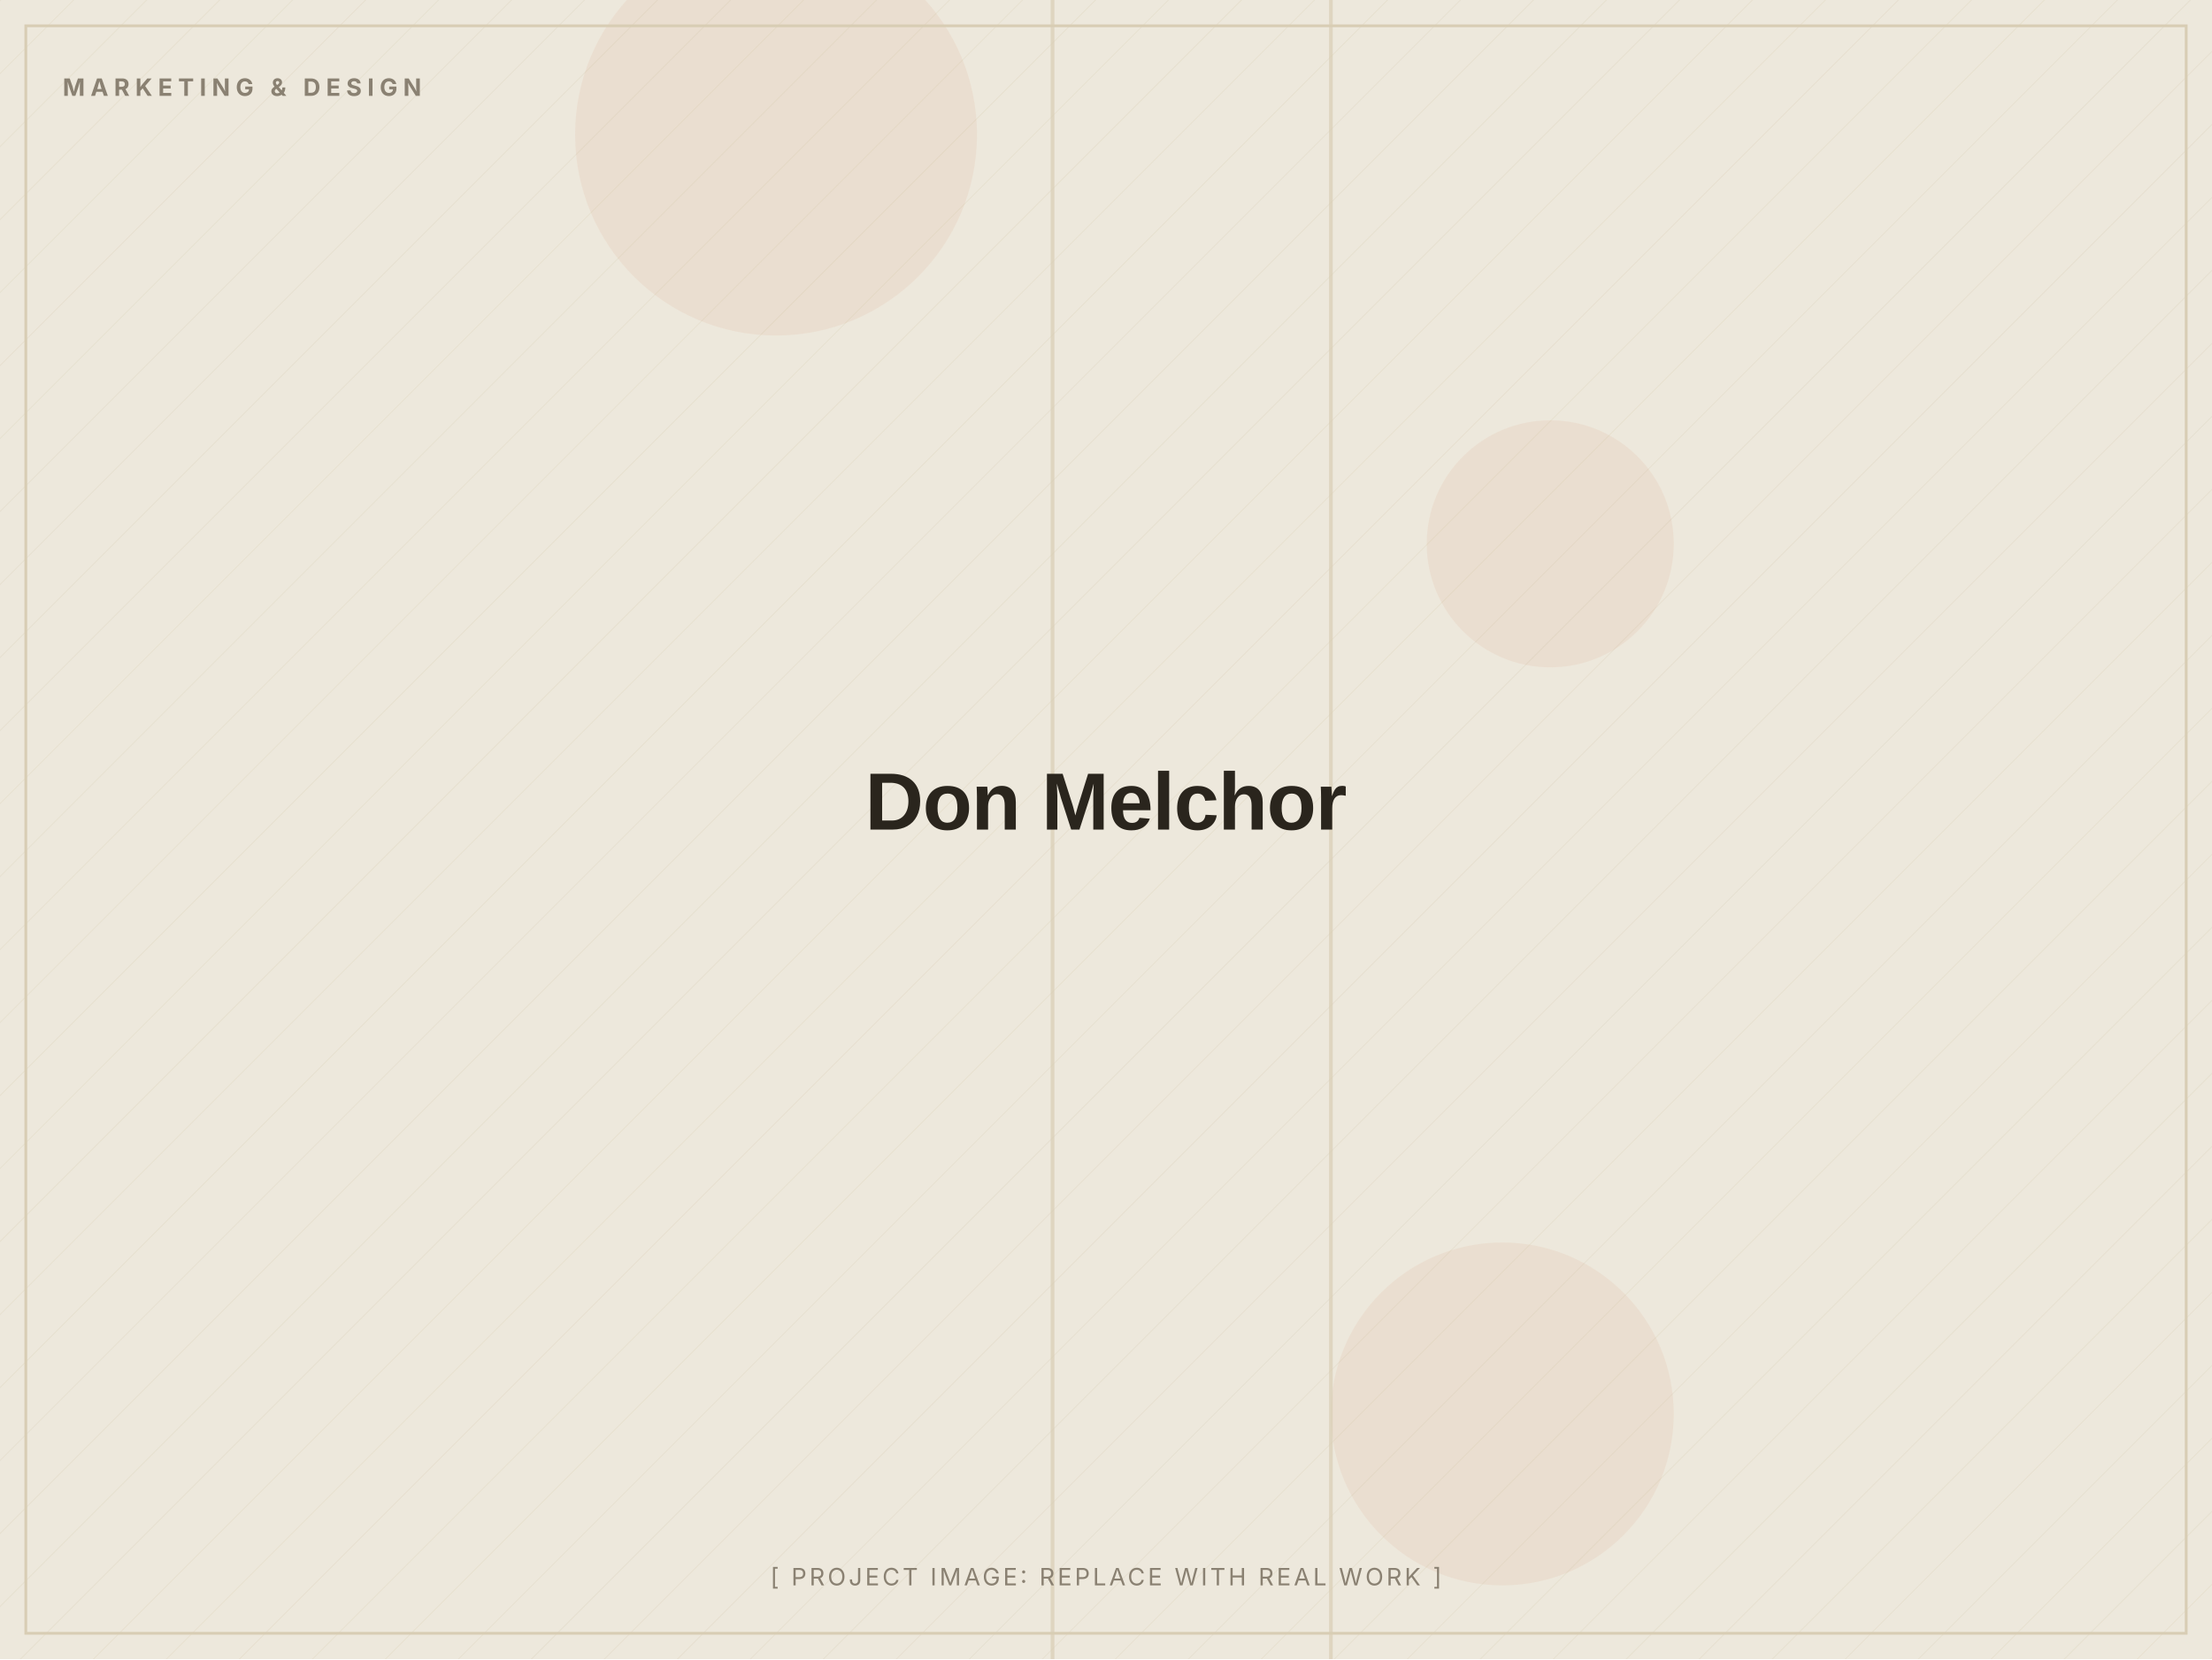
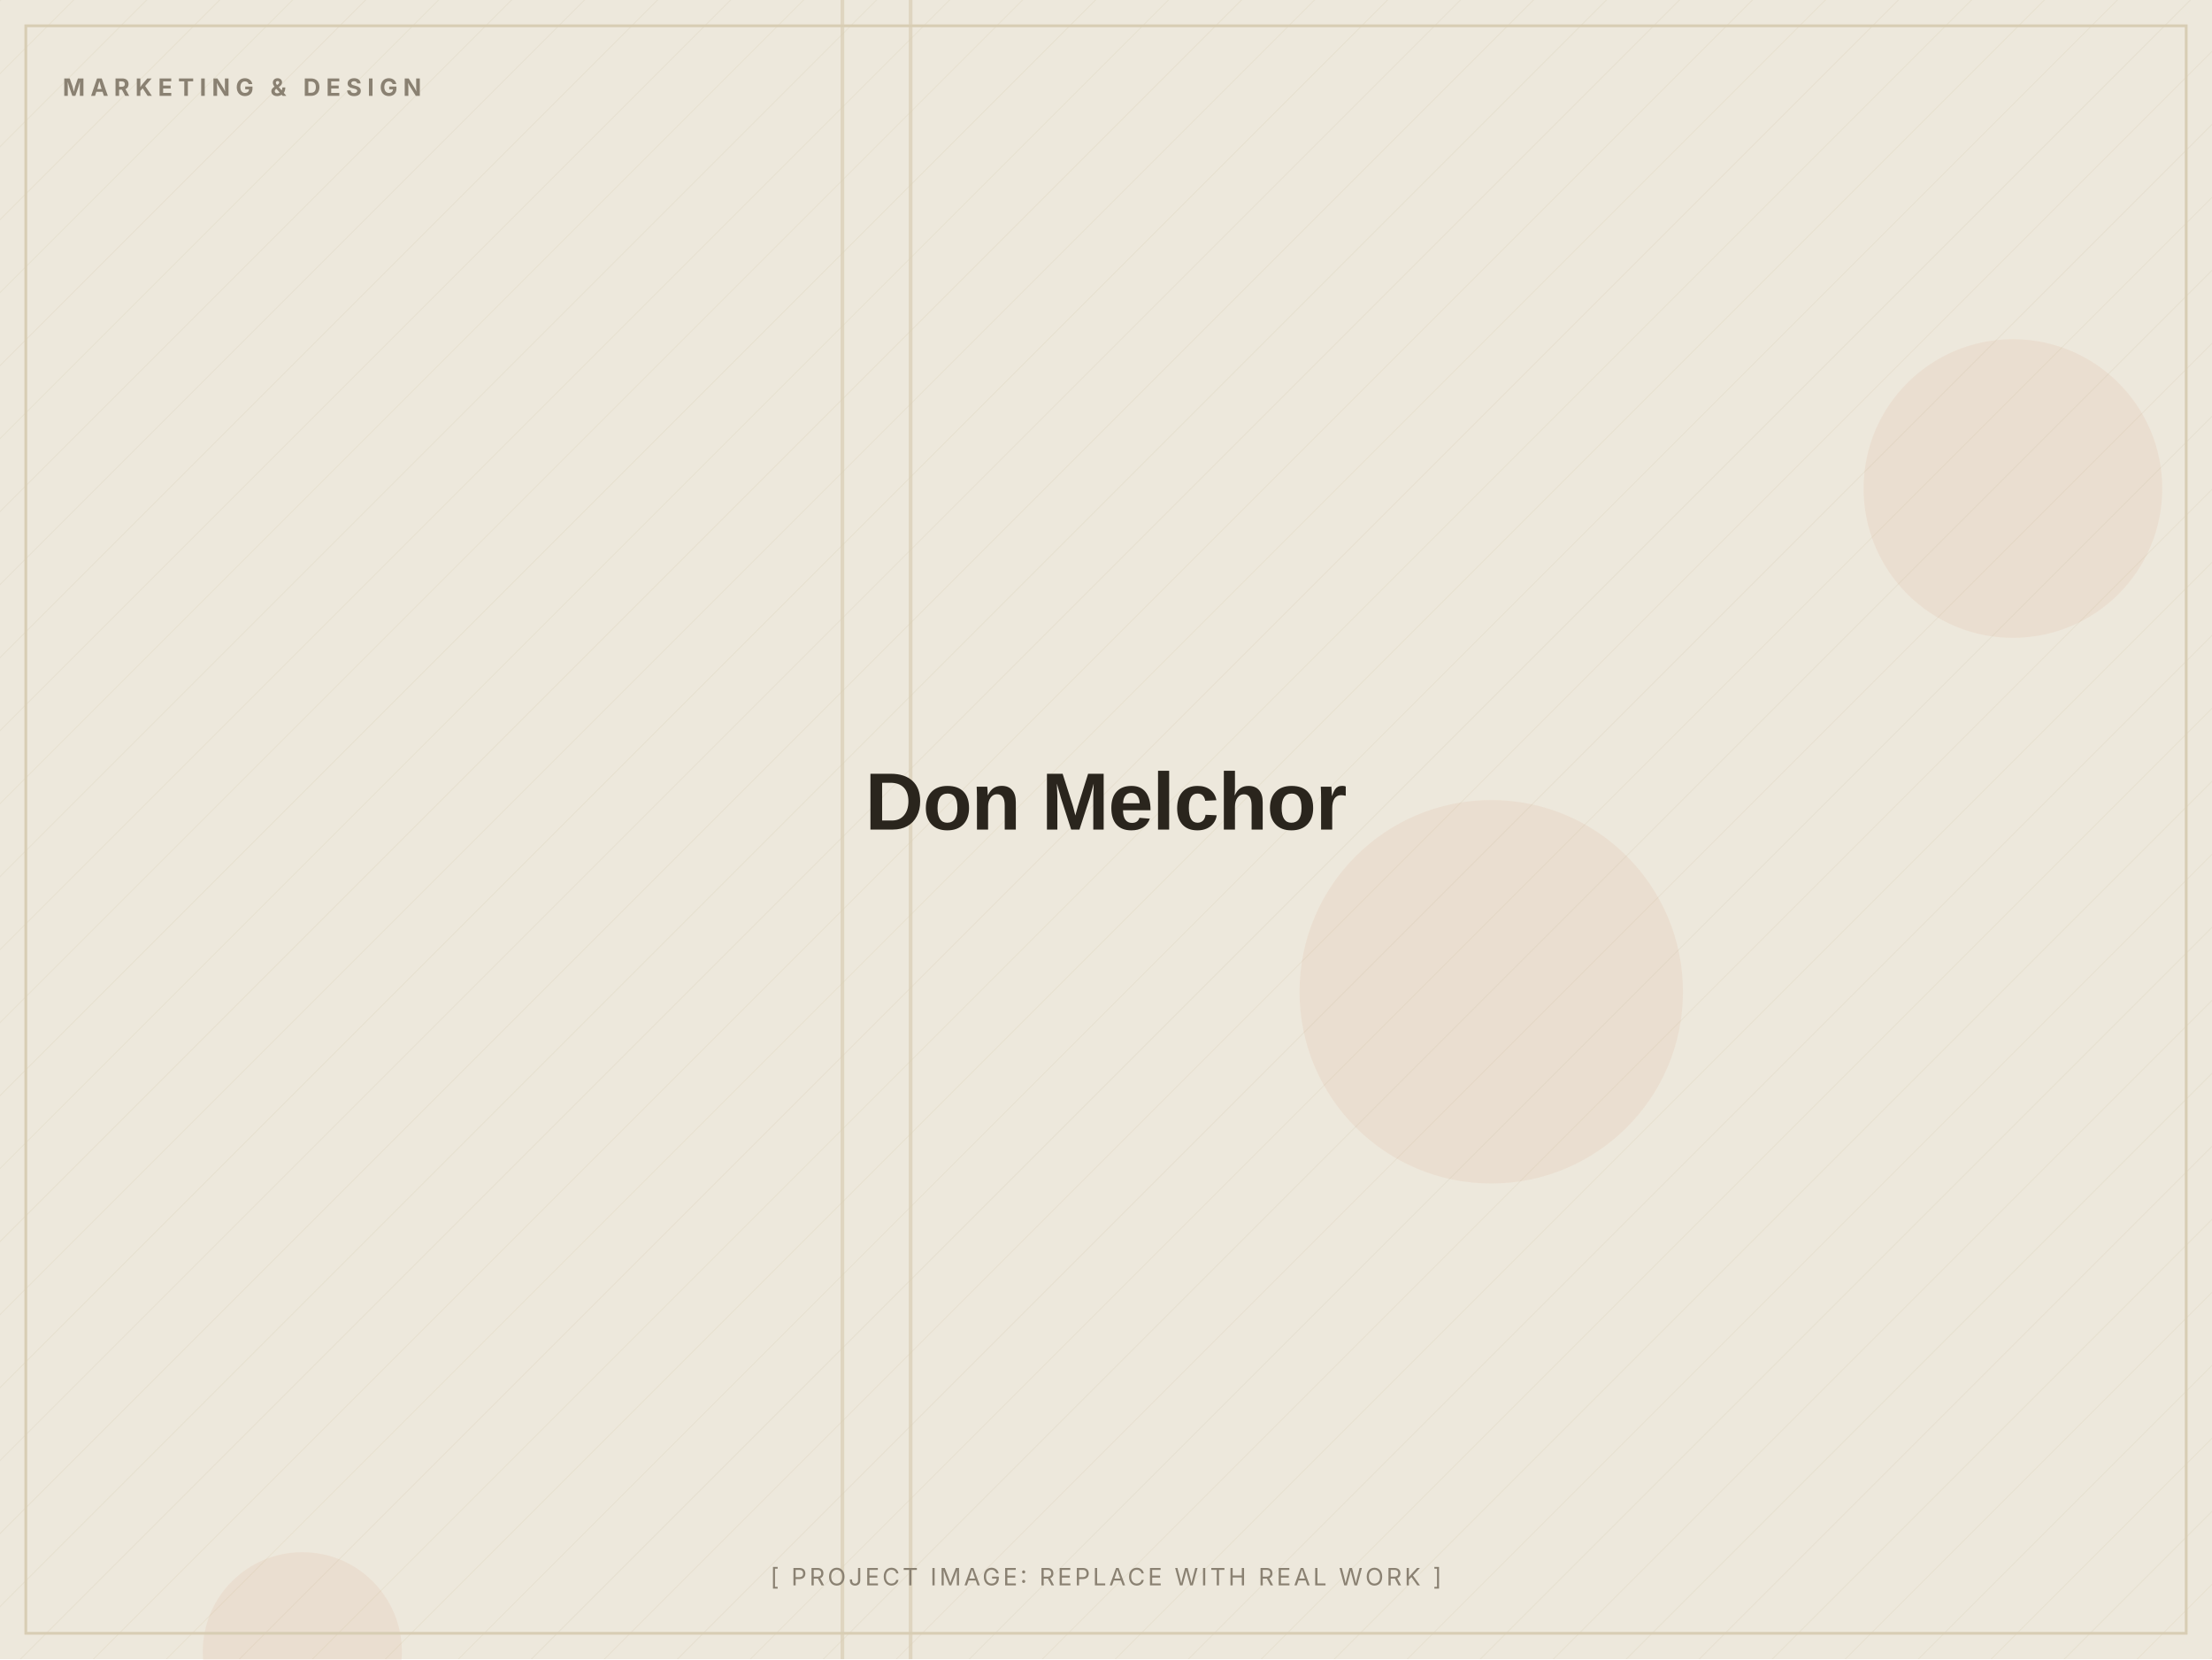
<svg xmlns="http://www.w3.org/2000/svg" width="1200" height="900" viewBox="0 0 1200 900" role="img" aria-label="Don Melchor (placeholder image)">
  <defs>
    <pattern id="d" width="28" height="28" patternUnits="userSpaceOnUse" patternTransform="rotate(45)">
      <line x1="0" y1="0" x2="0" y2="28" stroke="#D8CDB4" stroke-width="1" opacity="0.5" />
    </pattern>
  </defs>
  <rect width="1200" height="900" fill="#EDE8DC" />
  <rect width="1200" height="900" fill="url(#d)" opacity="0.55" />
-   <circle cx="841" cy="295" r="67" fill="#C2410C" opacity="0.06" />
-   <circle cx="815" cy="767" r="93" fill="#C2410C" opacity="0.06" />
-   <circle cx="421" cy="73" r="109" fill="#C2410C" opacity="0.06" />
-   <rect x="570" y="0" width="2" height="900" fill="#D8CDB4" opacity="0.7" />
-   <rect x="721" y="0" width="2" height="900" fill="#D8CDB4" opacity="0.7" />
+   <circle cx="1092" cy="265" r="81" fill="#C2410C" opacity="0.06" />
+   <circle cx="164" cy="896" r="54" fill="#C2410C" opacity="0.06" />
+   <circle cx="809" cy="538" r="104" fill="#C2410C" opacity="0.06" />
+   <rect x="493" y="0" width="2" height="900" fill="#D8CDB4" opacity="0.7" />
+   <rect x="456" y="0" width="2" height="900" fill="#D8CDB4" opacity="0.7" />
  <rect x="14" y="14" width="1172" height="872" fill="none" stroke="#D8CDB4" stroke-width="1.5" />
  <text x="34" y="52" font-family="Inter, Arial, sans-serif" font-weight="700" font-size="13" letter-spacing="3" fill="#8A8172">MARKETING &amp; DESIGN</text>
  <text x="600.0" y="450.0" text-anchor="middle" font-family="Archivo, Arial, sans-serif" font-weight="800" font-size="44" letter-spacing="-0.5" fill="#2A251D">Don Melchor</text>
  <text x="600.0" y="860" text-anchor="middle" font-family="Inter, Arial, sans-serif" font-size="13" letter-spacing="1.5" fill="#8A8172">[ PROJECT IMAGE: REPLACE WITH REAL WORK ]</text>
</svg>
